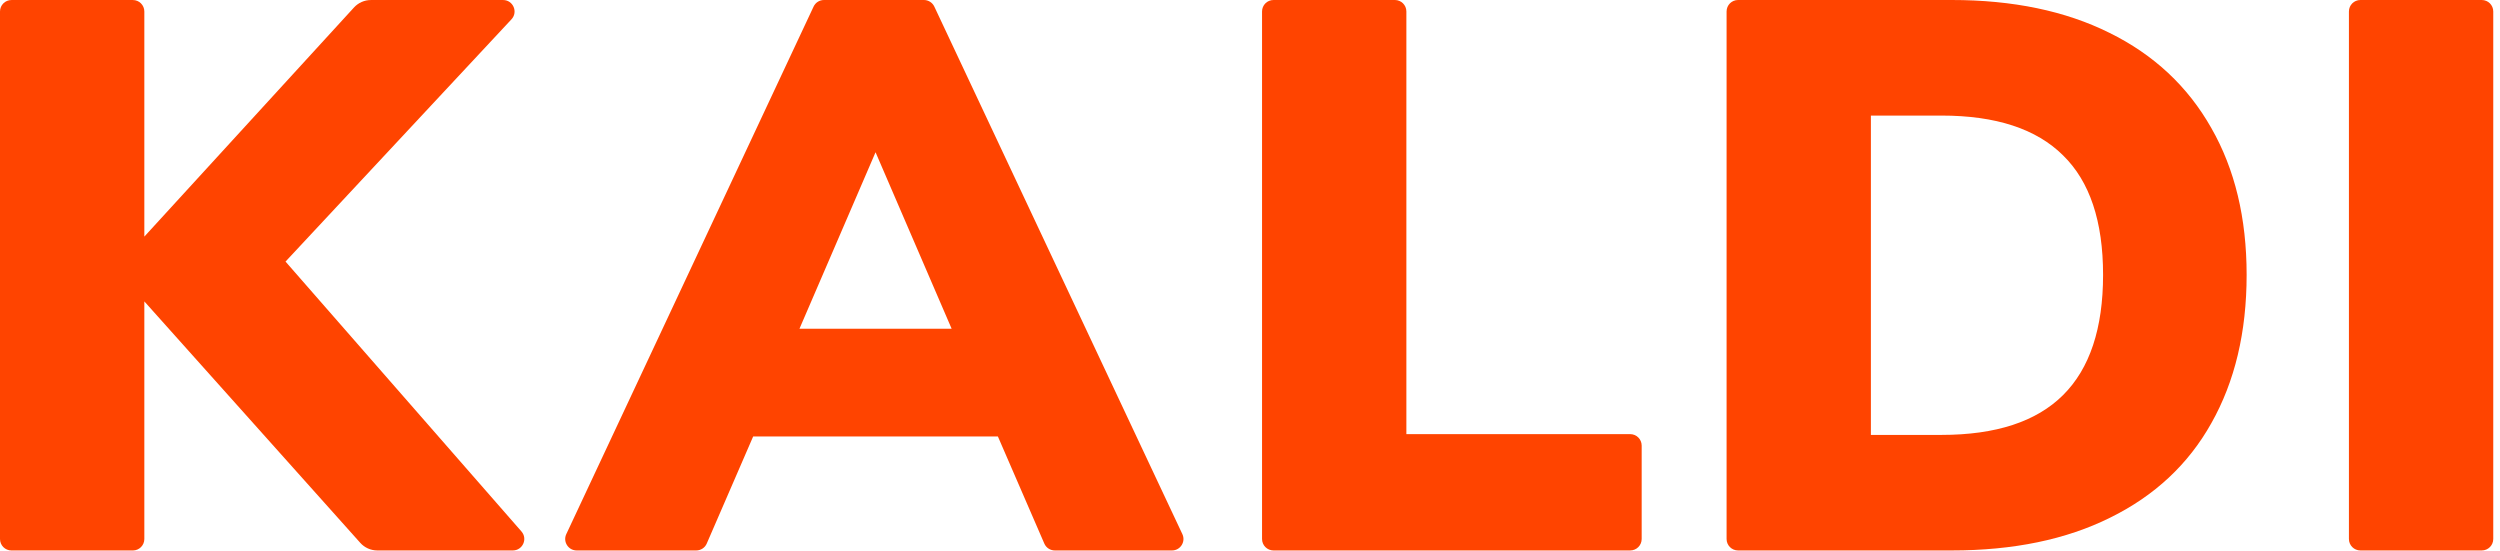
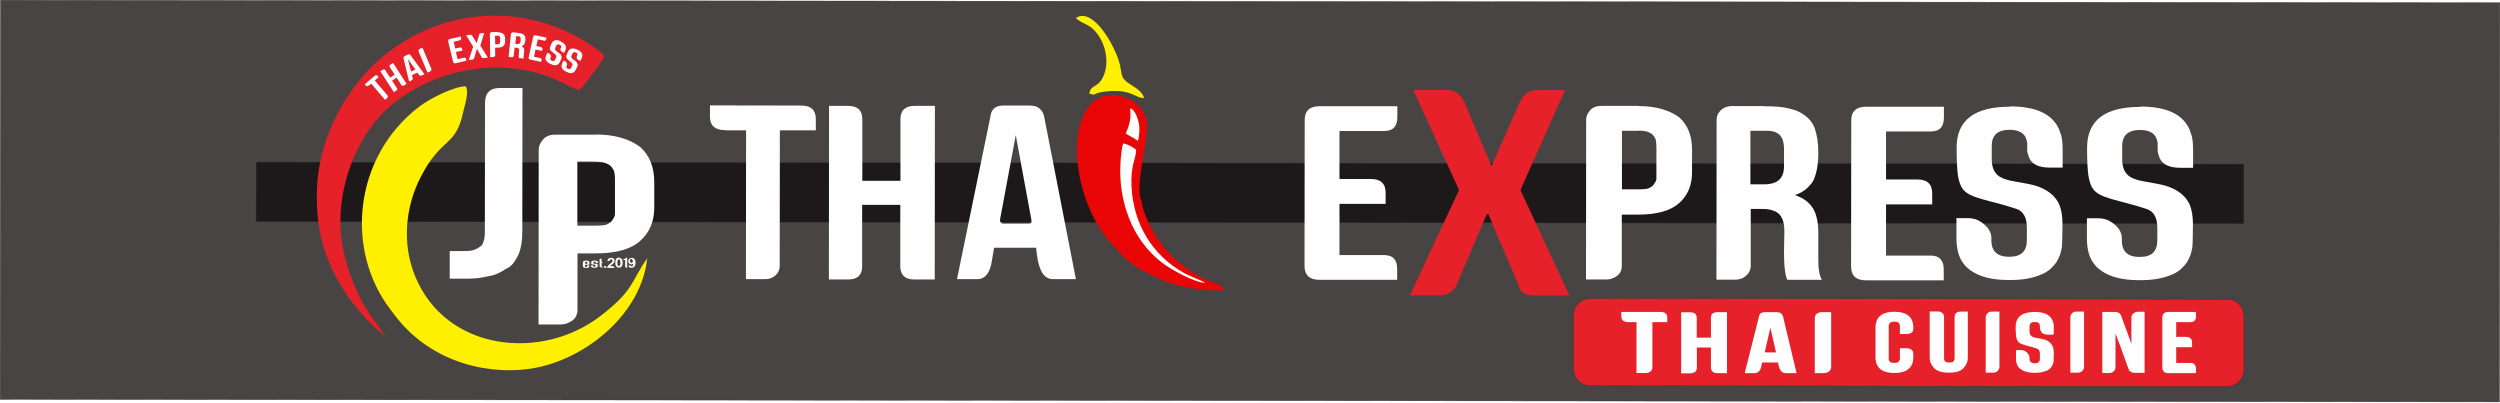
- <svg xmlns="http://www.w3.org/2000/svg" xmlns:xlink="http://www.w3.org/1999/xlink" viewBox="0 0 109 24">
-   <g transform="translate(-1470)">
-     <g style="mix-blend-mode:normal" transform="translate(1470)" fill="#f40">
-       <use xlink:href="#b" style="mix-blend-mode:normal" />
-       <use xlink:href="#c" style="mix-blend-mode:normal" />
-       <use xlink:href="#d" style="mix-blend-mode:normal" />
-       <use xlink:href="#e" style="mix-blend-mode:normal" />
-       <use xlink:href="#f" style="mix-blend-mode:normal" />
+ <svg xmlns="http://www.w3.org/2000/svg" xml:space="preserve" width="47.824in" height="7.692in" version="1.1" style="shape-rendering:geometricPrecision; text-rendering:geometricPrecision; image-rendering:optimizeQuality; fill-rule:evenodd; clip-rule:evenodd" viewBox="0 0 14948 2404">
+   <defs>
+     <style type="text/css">
+    
+     .str0 {stroke:#332C2B;stroke-width:2.171}
+     .fil1 {fill:#1D1819}
+     .fil0 {fill:#474443}
+     .fil2 {fill:#E62129}
+     .fil3 {fill:#FEFEFE}
+     .fil8 {fill:#FFF000}
+     .fil6 {fill:#EA0506}
+     .fil7 {fill:#FEFFFD}
+     .fil5 {fill:#E62129;fill-rule:nonzero}
+     .fil4 {fill:#FEFEFE;fill-rule:nonzero}
+    
+   </style>
+   </defs>
+   <g id="Layer_x0020_1">
+     <polygon class="fil0 str0" points="3,1 14947,16 14945,2403 1,2388 " />
+     <polygon class="fil1 str0" points="1532,969 13416,981 13416,1337 1531,1325 " />
+     <path class="fil2 str0" d="M9509 1784l3807 5c56,0 101,46 101,101l0 320c0,56 -46,101 -101,101l-3807 -5c-56,0 -101,-46 -101,-101l0 -320c0,-56 46,-101 101,-101z" />
+     <g id="_474971544">
+       <path class="fil3" d="M9880 1926l0 271c0,10 -5,19 -13,25 -8,6 -17,8 -27,8l-55 0 0 -304 -47 0c-13,0 -29,-2 -38,-14 -4,-6 -6,-12 -6,-19l0 -28 234 0c22,0 41,8 41,33l0 28 -90 0zm266 153l0 120c0,7 -2,14 -6,20 -8,10 -22,13 -35,13l-53 0 0 -365 53 0c22,0 40,8 40,32l0 120 85 0 0 -121c0,-24 19,-32 40,-32l56 0 0 365 -56 0c-12,0 -26,-2 -34,-13 -4,-6 -6,-13 -6,-20l0 -120 -85 0zm486 88l-96 0 -6 30 0 0c-6,20 -18,34 -40,34l-58 0 85 -338c3,-20 19,-27 37,-27l67 0c19,0 35,7 40,26l0 0 81 339 -64 0c-30,0 -41,-29 -45,-54l-2 -10zm219 64l0 -331c0,-10 5,-18 12,-24 9,-7 20,-10 31,-10l55 0 0 331c0,10 -6,18 -14,24 -9,7 -19,10 -30,10l-55 0zm-265 -274l-34 148 3 0 0 2c1,0 1,0 1,0l62 0c0,0 1,0 1,0l0 -1 -34 -149z" />
+       <path class="fil3" d="M11360 2082l36 0c14,0 30,2 39,15 4,5 5,12 5,18l0 21c0,71 -50,94 -113,94 -64,0 -113,-23 -113,-94l0 -178c0,-71 50,-94 113,-94 64,0 113,23 113,94l0 7c0,6 -1,13 -5,18 -8,12 -25,14 -39,14l-36 0 0 -46c0,-22 -13,-28 -33,-28 -20,0 -34,7 -34,28l0 191c0,22 13,28 33,28 20,0 34,-7 34,-28l0 -60zm313 84c4,-2 8,-5 10,-9 3,-6 4,-12 4,-18l0 -243c0,-22 13,-33 35,-33l44 0 0 273c0,17 -3,35 -14,49 -9,15 -21,28 -39,34 -18,8 -42,9 -61,9 -20,0 -43,-2 -62,-10 -17,-7 -29,-18 -38,-34 -11,-14 -14,-32 -14,-49l0 -273 48 0c9,0 18,2 26,8 8,6 12,15 12,25l0 243c0,6 0,15 4,20 2,4 6,6 10,7l0 0 0 0c3,1 6,2 9,2l12 0c5,0 10,0 14,-2zm200 62l0 -331c0,-9 4,-17 10,-24 7,-7 16,-10 26,-10l46 0 0 331c0,9 -4,17 -11,24 -7,7 -16,10 -25,10l-46 0zm361 -11c-20,9 -42,12 -64,12l-6 0c-27,0 -55,-4 -78,-19 -4,-3 -8,-6 -12,-9l0 0 0 0c-8,-9 -14,-19 -17,-31 -3,-10 -3,-21 -3,-31l0 -46 28 0c11,0 21,2 29,8 13,9 24,21 24,38l0 5c0,11 3,21 14,25 5,2 11,3 16,3l2 0c20,0 30,-8 30,-29l0 -26c0,-14 -3,-28 -18,-33 -9,-3 -19,-6 -29,-9 -13,-4 -27,-7 -40,-11l0 0 0 0c-10,-3 -23,-7 -32,-12 -5,-3 -9,-6 -12,-11 -3,-4 -5,-8 -7,-13l0 0 0 0c-2,-5 -3,-11 -4,-16l0 0 0 0c-1,-8 -2,-16 -2,-24 -1,-11 -1,-23 -1,-34 0,-69 53,-89 114,-89 41,0 88,9 106,50 2,4 3,9 5,14 3,9 3,20 3,30l0 36c0,3 -3,6 -6,6l-26 0c-18,0 -38,-4 -46,-22l0 0 0 0c-2,-5 -4,-11 -5,-17l0 0 0 0c0,-5 0,-10 0,-15 0,-3 -2,-8 -3,-11 -6,-9 -17,-11 -28,-11 -20,0 -31,7 -31,28l0 28c0,15 5,27 19,33 4,2 8,3 13,4 4,1 9,2 13,3 8,1 15,3 23,4l0 0 0 0c9,2 19,4 27,7 19,7 34,19 43,38l0 0 0 0c6,13 7,28 7,42l0 3c0,11 0,21 -1,32 0,3 0,5 0,8 0,1 0,2 0,2 0,0 0,1 0,1 0,2 -1,5 -1,7 -1,4 -2,7 -3,11l0 0 0 0c-2,6 -5,12 -9,17 -3,5 -8,10 -13,14l0 0 0 0c-6,5 -13,9 -20,12zm145 11l0 -331c0,-9 4,-17 10,-24 7,-7 16,-10 26,-10l46 0 0 331c0,9 -4,17 -11,24 -7,7 -16,10 -25,10l-46 0zm293 -171c-1,-2 -1,-4 -2,-6 -2,-6 -4,-11 -6,-17 -5,-13 -10,-27 -15,-40l0 202c0,15 -8,25 -21,31l0 0 0 0c-5,2 -11,3 -16,3l-42 0 0 -359c0,0 0,0 0,-1l0 -5 77 0c15,0 28,6 35,20l0 0 0 0c13,36 26,73 40,109 3,9 7,19 10,28 1,3 2,7 4,10l0 1 0 0c0,1 1,2 1,3 1,3 2,6 3,9 1,3 2,6 4,10l0 -156c0,-15 9,-26 23,-32 5,-2 11,-3 16,-3l40 0 0 5c0,0 0,0 0,1l0 359 -60 0c-16,0 -28,-6 -35,-20l0 0 0 0c-13,-37 -27,-74 -40,-110 -3,-10 -7,-19 -10,-29 -1,-3 -3,-7 -4,-11l0 -1 0 0zm340 -131l0 88 59 0c22,0 36,11 36,34l0 28 -95 0 0 94 86 0c22,0 32,13 32,34l0 27 -165 0c-22,0 -36,-11 -36,-34l0 -298c0,-23 14,-34 36,-34l165 0 0 27c0,21 -10,34 -32,34l-86 0z" />
    </g>
+     <path class="fil4" d="M4336 778c-61,0 -91,-27 -91,-81l0 -67 548 1c56,0 85,27 85,81l0 67 -215 0 -1 809c0,25 -9,44 -26,59 -17,15 -37,22 -58,22l-118 0 1 -890 -124 0z" />
+     <path class="fil4" d="M5155 1225l0 367c0,53 -28,79 -84,79l-115 0 1 -1038 115 0c56,0 84,27 84,80l0 368 228 0 0 -368c0,-53 28,-80 84,-80l122 0 -1 1038 -122 0c-56,0 -84,-27 -84,-79l0 -367 -228 0z" />
+     <path class="fil4" d="M6158 631c46,0 75,22 85,65l190 973 -138 0c-51,0 -83,-49 -95,-146l-5 -42 -251 0 -17 99c-14,60 -42,89 -83,89l-122 0 200 -973c5,-44 31,-65 77,-65l160 0zm-85 180l-94 504c0,10 3,15 8,15 0,5 5,7 16,7l148 0c5,0 11,-2 16,-7l0 -15 -93 -504z" />
+     <g id="_474972576">
+       <path class="fil4" d="M8009 782l0 288 188 0c59,0 88,28 88,83l0 66 -276 0 0 306 267 0c52,0 78,28 78,83l0 65 -465 0c-59,0 -89,-28 -89,-83l1 -872c0,-56 30,-83 89,-83l465 0 0 65c0,56 -26,83 -78,83l-267 0z" />
+       <path class="fil5" d="M9092 603c19,-43 52,-64 101,-64l164 0 -266 597 293 631 -201 0c-62,0 -95,-19 -101,-56l-183 -431 -9 0 -184 431c-25,37 -58,56 -101,55l-175 0 294 -630 -274 -598 201 0c43,0 77,21 101,64l166 391 173 -390z" />
+       <g>
+         <path class="fil4" d="M9797 634c101,0 183,23 244,68 51,46 76,110 76,192l0 137c0,77 -26,138 -77,183 -51,46 -132,69 -244,69l-99 0 0 307c0,27 -10,47 -31,61 -20,14 -41,20 -61,20l-122 0 1 -957c0,-18 8,-36 23,-54 15,-18 38,-27 68,-27l221 0zm0 148l-99 0 0 350 99 0c31,0 52,-2 62,-7 9,-5 17,-9 23,-14 15,-19 22,-32 22,-42l0 -192c0,-19 -2,-35 -6,-48 -10,-18 -20,-30 -31,-34 -15,-9 -38,-14 -69,-14z" />
+         <path class="fil4" d="M10543 635c66,0 114,4 144,11 31,7 53,14 66,21 46,22 78,53 96,95 15,42 23,91 23,148l0 7c0,66 -10,120 -29,161 -8,15 -19,28 -32,41 -12,13 -26,22 -39,30 -13,7 -25,12 -36,16l0 3c1,0 6,2 16,6 45,18 78,48 97,88 15,33 23,75 23,125l0 172c0,51 7,89 21,113l0 1 -206 0c-2,-2 -5,-11 -9,-25 -8,-33 -11,-80 -11,-140 0,-10 1,-52 2,-127 0,-61 -18,-100 -54,-117 -17,-7 -30,-11 -40,-12 -8,-2 -25,-3 -51,-3l-56 0c0,0 0,0 0,1l0 340c0,26 -13,49 -40,68 -15,9 -33,14 -52,14l-113 0c0,0 0,0 0,0l1 -955c0,-30 15,-55 44,-72 13,-7 30,-11 51,-11l186 0zm-77 148l0 319 82 0c56,0 92,-17 108,-52 8,-15 11,-36 11,-62l0 -96c0,-47 -12,-79 -37,-94 -16,-11 -37,-16 -64,-16l-99 0z" />
+         <path class="fil4" d="M11277 785l0 288 188 0c59,0 88,28 88,83l0 66 -276 0 0 306 267 0c52,0 78,28 78,83l0 65 -465 0c-59,0 -89,-28 -89,-83l1 -872c0,-56 30,-83 89,-83l465 0 0 65c0,56 -26,83 -78,83l-267 0z" />
+         <path class="fil4" d="M12018 636c156,0 254,46 294,138 4,10 8,23 13,38 5,20 8,48 8,84l0 105c0,0 -1,1 -2,1l-76 0c-63,0 -103,-19 -121,-56 -7,-17 -12,-32 -13,-46 0,-22 0,-37 0,-43 0,-10 -4,-23 -11,-39 -16,-28 -48,-42 -94,-42 -71,0 -107,32 -107,96l0 81c0,56 21,94 64,112 9,4 22,8 39,13 17,4 53,10 107,20 32,6 57,13 77,21 57,23 95,57 116,102 13,30 20,69 20,117l0 9c-1,83 -2,124 -3,124 0,9 -4,25 -11,51 -8,19 -15,35 -24,48 -6,9 -17,22 -34,38 -21,17 -39,28 -55,33 -50,22 -110,33 -182,33l-17 0c-92,0 -165,-18 -219,-54 -8,-5 -18,-14 -32,-26 -23,-25 -39,-53 -47,-85 -6,-23 -10,-51 -10,-85l0 -120 67 0c30,0 56,7 78,22 43,28 64,61 64,98l0 14c0,45 17,74 51,88 15,6 33,9 53,9l5 0c69,0 103,-33 103,-99l0 -75c0,-59 -20,-97 -62,-112 -45,-15 -112,-34 -201,-57 -42,-12 -72,-23 -90,-35 -14,-9 -24,-18 -31,-28 -6,-8 -12,-19 -17,-34 -4,-12 -8,-27 -11,-45 -5,-35 -8,-91 -8,-167 0,-164 106,-245 318,-245z" />
+         <path class="fil4" d="M12798 637c156,0 254,46 294,138 4,10 8,23 13,38 5,20 8,48 8,84l0 105c0,0 -1,1 -2,1l-76 0c-63,0 -103,-19 -121,-56 -7,-17 -12,-32 -13,-46 0,-22 0,-37 0,-43 0,-10 -4,-23 -11,-39 -16,-28 -48,-42 -94,-42 -71,0 -107,32 -107,96l0 81c0,56 21,94 64,112 9,4 22,8 39,13 17,4 53,10 107,20 32,6 57,13 77,21 57,23 95,57 116,102 13,30 20,69 20,117l0 9c-1,83 -2,124 -3,124 0,9 -4,25 -11,51 -8,19 -15,35 -24,48 -6,9 -17,22 -34,38 -21,17 -39,28 -55,33 -50,22 -110,33 -182,33l-17 0c-92,0 -165,-18 -219,-54 -8,-5 -18,-14 -32,-26 -23,-25 -39,-53 -47,-85 -6,-23 -10,-51 -10,-85l0 -120 67 0c30,0 56,7 78,22 43,28 64,61 64,98l0 14c0,45 17,74 51,88 15,6 33,9 53,9l5 0c69,0 103,-33 103,-99l0 -75c0,-59 -20,-97 -62,-112 -45,-15 -112,-34 -201,-57 -42,-12 -72,-23 -90,-35 -14,-9 -24,-18 -31,-28 -6,-8 -12,-19 -17,-34 -4,-12 -8,-27 -11,-45 -5,-35 -8,-91 -8,-167 0,-164 106,-245 318,-245z" />
+       </g>
+     </g>
+     <path class="fil6" d="M6826 1205c5,61 63,180 111,245 31,42 66,80 108,115 30,25 110,85 143,94 21,13 44,23 66,31 25,10 53,14 63,36l-9 11c-25,-3 -74,0 -121,-6 -43,-5 -78,-10 -122,-20 -43,-10 -82,-22 -125,-40 -24,-10 -119,-61 -129,-63l-90 -68c-7,-14 -73,-77 -90,-99 -27,-34 -51,-69 -71,-103 -102,-172 -173,-471 -72,-668 94,-185 368,-91 371,78 2,121 -76,363 -33,455z" />
+     <path class="fil7" d="M7205 1691c-60,-1 -202,-77 -263,-125 -179,-141 -253,-370 -243,-582 2,-32 5,-95 17,-127 29,7 50,17 77,38 1,54 -35,88 -27,228 12,212 121,404 317,511 41,22 88,37 122,56z" />
+     <path class="fil8" d="M6840 586c-49,4 -77,-61 -244,-37 -64,9 -43,27 -83,9l4 -14c6,-11 -3,-3 12,-18 18,-18 50,-19 73,-81 28,-75 10,-173 -38,-239 -50,-68 -81,-54 -132,-98 103,-71 238,170 264,278 4,18 11,65 16,74 23,48 112,63 129,127z" />
+     <path class="fil7" d="M6804 843c-29,-22 -50,-29 -73,-45 44,-97 22,-131 28,-151 33,14 46,71 51,93 5,24 3,72 -6,103z" />
+     <g id="_474976800">
+       <g>
+         <path class="fil4" d="M2689 1667l0 -166 80 0c33,0 55,-2 65,-7 16,-5 33,-15 49,-30 10,-20 16,-43 16,-68l1 -779c0,-61 29,-91 88,-91l136 0 -1 855c0,61 -8,108 -24,143 -22,46 -46,73 -73,83 -37,25 -71,40 -104,44 -22,5 -44,9 -65,12 -21,2 -40,3 -56,3l-113 0z" />
+         <path class="fil4" d="M3561 804c111,0 200,25 267,75 56,50 84,120 84,210l0 150c0,85 -28,151 -84,201 -55,50 -144,75 -267,75l-108 0 0 336c0,29 -11,52 -33,67 -22,15 -45,22 -67,22l-133 0 1 -1046c0,-19 8,-39 25,-59 17,-20 42,-30 74,-30l242 0zm0 162l-109 0 0 383 108 0c34,0 57,-2 68,-7 10,-5 19,-10 25,-15 16,-20 24,-35 24,-45l0 -210c0,-20 -2,-38 -7,-53 -11,-20 -22,-32 -34,-37 -16,-10 -41,-15 -75,-15z" />
+       </g>
+       <path class="fil2" d="M1894 1166c0,206 39,355 132,521 66,118 189,261 278,323l-97 -137c-96,-148 -172,-358 -172,-543 0,-277 121,-523 259,-659 228,-226 617,-331 952,-225 89,28 140,65 214,94 30,-20 60,-71 83,-100 18,-22 64,-82 71,-107 -61,-60 -182,-129 -275,-166 -398,-158 -841,-55 -1135,251 -153,159 -309,430 -310,749z" />
+       <path class="fil8" d="M2362 1887l-28 -37c-275,-361 -216,-916 172,-1212 65,-50 212,-123 279,-122 21,37 -6,110 -13,143 -47,230 -129,149 -259,404 -85,167 -113,386 -32,586 186,455 758,509 1107,242 207,-158 185,-211 282,-347 -34,325 -353,594 -667,655 -256,49 -617,-18 -841,-312z" />
+       <g>
+         <path class="fil4" d="M2204 511c-7,6 -12,5 -17,0l-6 -7 60 -51c6,-5 12,-5 17,1l6 7 -23 20 75 88c2,3 3,6 3,9 -1,3 -2,6 -4,8l-13 11 -82 -97 -14 11zm140 -29l29 44c4,6 3,12 -4,16l-14 9 -81 -125 14 -9c7,-4 12,-3 16,3l29 44 27 -18 -29 -44c-4,-6 -3,-12 4,-16l15 -10 81 125 -15 10c-7,4 -12,3 -16,-3l-29 -44 -27 18zm95 -156c6,-3 11,-2 15,3l84 115 -18 8c-7,3 -14,-1 -21,-13l-3 -5 -33 15 4 14c2,9 0,14 -5,17l-16 7 -33 -138c-2,-6 0,-10 6,-13l21 -10zm0 28l18 71c1,1 1,2 2,1 0,1 1,1 3,0l19 -9c1,0 1,-1 2,-2l-1 -2 -43 -60zm117 80l-53 -126c-1,-3 -1,-6 0,-9 1,-3 4,-5 7,-7l16 -7 53 126c1,3 1,6 0,9 -1,3 -4,5 -7,7l-16 7z" />
+         <path class="fil4" d="M2713 250l9 40 26 -6c8,-2 13,1 15,9l2 9 -39 9 10 43 37 -9c7,-2 12,1 14,9l2 9 -65 15c-8,2 -13,-1 -15,-9l-29 -121c-2,-8 1,-13 10,-15l65 -15 2 9c2,8 -1,12 -8,14l-37 9z" />
+         <path class="fil4" d="M2864 208c2,-5 5,-9 11,-9l20 -2 -23 76 45 71 -24 3c-7,1 -12,-1 -13,-5l-28 -49 -1 0 -16 55c-2,5 -6,8 -11,8l-21 3 26 -80 -42 -68 24 -3c5,-1 10,1 13,6l26 44 15 -49z" />
+         <path class="fil4" d="M2974 193c15,0 26,3 35,9 7,6 11,16 11,27l0 20c0,11 -3,20 -11,26 -7,7 -19,10 -35,10l-14 0 1 44c0,4 -1,7 -4,9 -3,2 -6,3 -9,3l-17 0 -2 -137c0,-3 1,-5 3,-8 2,-3 5,-4 10,-4l32 -1zm0 21l-14 0 1 50 14 0c4,0 7,0 9,-1 1,-1 2,-1 3,-2 2,-3 3,-5 3,-6l0 -28c0,-3 0,-5 -1,-7 -1,-3 -3,-4 -5,-5 -2,-1 -5,-2 -10,-2z" />
+         <path class="fil4" d="M3099 197c9,1 16,2 20,4 4,1 7,3 9,4 6,4 10,9 12,15 2,6 2,13 1,21l0 1c-1,9 -3,17 -7,23 -1,2 -3,4 -5,5 -2,2 -4,3 -6,4 -2,1 -4,1 -5,2l0 0c0,0 1,0 2,1 6,3 10,8 13,14 2,5 2,11 1,18l-3 25c-1,7 0,13 1,16l0 0 -29 -3c0,0 -1,-2 -1,-4 -1,-5 0,-12 0,-20 0,-1 1,-7 2,-18 1,-9 -1,-14 -6,-17 -2,-1 -4,-2 -6,-2 -1,0 -3,-1 -7,-1l-8 -1c0,0 0,0 0,0l-5 48c0,4 -3,7 -7,9 -2,1 -5,1 -8,1l-16 -2c0,0 0,0 0,0l14 -136c0,-4 3,-8 7,-10 2,-1 4,-1 7,-1l26 3zm-13 20l-5 45 12 1c8,1 13,-1 16,-6 1,-2 2,-5 3,-9l1 -14c1,-7 -1,-11 -4,-14 -2,-2 -5,-3 -9,-3l-14 -1z" />
+         <path class="fil4" d="M3216 235l-9 40 26 6c8,2 12,7 10,14l-2 9 -39 -8 -9 43 37 8c7,2 10,6 8,14l-2 9 -65 -14c-8,-2 -12,-7 -10,-14l27 -122c2,-8 7,-11 15,-9l65 14 -2 9c-2,8 -6,11 -13,9l-37 -8z" />
+         <path class="fil4" d="M3354 249c20,9 30,21 30,36 0,2 0,3 -1,6 0,3 -2,7 -4,11l-6 14c0,0 0,0 0,0l-10 -5c-8,-4 -12,-9 -12,-14 0,-3 0,-5 1,-7 1,-3 2,-5 3,-6 1,-1 1,-3 1,-6 0,-5 -4,-8 -10,-11 -9,-4 -16,-2 -20,6l-5 11c-3,7 -3,14 2,18 1,1 2,2 4,4 2,2 6,5 13,9 4,3 7,5 9,7 6,6 9,13 9,20 0,5 -2,10 -4,16l-1 1c-5,11 -8,16 -8,16 -1,1 -2,3 -4,6 -2,2 -4,4 -6,5 -1,1 -4,2 -7,3 -4,1 -7,1 -9,1 -8,0 -16,-2 -26,-7l-2 -1c-12,-6 -20,-12 -25,-20 -1,-1 -2,-3 -3,-5 -2,-5 -2,-9 -1,-14 1,-3 2,-7 4,-12l7 -16 9 4c4,2 7,4 9,7 4,6 5,12 2,17l-1 2c-3,6 -2,11 1,14 2,2 4,3 6,4l1 0c9,4 15,2 19,-7l5 -10c4,-8 3,-14 -1,-18 -5,-5 -13,-11 -23,-19 -5,-4 -8,-7 -10,-10 -1,-2 -2,-4 -2,-5 0,-1 0,-3 0,-5 0,-2 1,-4 1,-7 1,-5 4,-12 9,-22 10,-21 28,-26 56,-13z" />
+         <path class="fil4" d="M3453 297c20,10 30,22 29,36 0,2 0,3 -1,6 -1,3 -2,7 -4,11l-7 14c0,0 0,0 0,0l-10 -5c-8,-4 -12,-9 -12,-15 0,-3 1,-5 1,-7 1,-3 2,-5 3,-6 1,-1 1,-3 1,-6 0,-5 -4,-8 -10,-11 -9,-4 -16,-2 -20,6l-5 10c-4,7 -3,13 1,18 1,1 2,2 4,4 2,2 6,5 13,9 4,3 7,5 9,8 6,6 9,13 9,20 0,5 -2,10 -5,16l-1 1c-5,11 -8,16 -8,16 -1,1 -2,3 -5,6 -2,2 -4,4 -6,5 -1,1 -4,2 -7,3 -4,1 -7,1 -9,1 -8,0 -16,-3 -25,-7l-2 -1c-12,-6 -20,-13 -25,-20 -1,-1 -1,-3 -2,-5 -1,-5 -2,-9 -1,-14 1,-3 2,-7 4,-12l7 -16 9 4c4,2 7,4 9,8 4,6 5,12 2,17l-1 2c-3,6 -2,11 1,14 2,2 4,3 6,4l1 0c9,4 15,2 19,-6l5 -10c4,-8 3,-14 -1,-18 -5,-5 -12,-11 -22,-20 -5,-4 -8,-7 -9,-10 -1,-2 -2,-4 -2,-5 0,-1 0,-3 0,-5 0,-2 1,-4 1,-6 2,-5 5,-12 9,-22 10,-21 29,-25 56,-12z" />
+       </g>
+     </g>
+     <path class="fil4" d="M3499 1569l0 8 13 0 0 -8c0,-3 -2,-4 -7,-4 -4,0 -6,1 -6,4zm26 0l0 9c0,1 -1,3 -2,4 -1,1 -2,1 -4,1l-21 0 0 9c0,3 2,4 6,4 5,0 7,-1 7,-4l0 -5 13 0 0 5c0,7 -7,10 -20,10 -6,0 -11,-1 -14,-3 -3,-2 -5,-4 -5,-8l0 -22c0,-3 2,-6 5,-8 3,-2 8,-3 14,-3 13,0 20,4 20,11zm49 15l0 7c0,7 -7,10 -20,10 -13,0 -20,-3 -20,-10l0 -5 5 0c2,0 4,0 5,1 2,1 3,2 3,4l0 0c0,3 2,4 7,4 4,0 7,-1 7,-4l0 -3c0,-2 -1,-4 -4,-5 -3,-1 -6,-1 -9,-1 -3,0 -6,-1 -9,-2 -3,-1 -4,-3 -4,-5l0 -7c0,-7 7,-10 20,-10 13,0 20,3 20,10l0 5 -5 0c-2,0 -5,0 -6,-1 -2,-1 -2,-2 -2,-4l0 0c0,-3 -2,-4 -7,-4 -4,0 -7,1 -7,4l0 3c0,3 1,4 4,5 3,1 6,1 9,1 3,0 6,1 9,1 3,1 4,2 4,5zm10 -32c0,-2 1,-3 2,-4 1,-1 3,-1 4,-1l7 0 0 19 6 0 0 3c0,2 -1,2 -3,2l-3 0 0 20c0,1 1,2 2,3 1,1 3,1 5,1l0 5c-5,0 -9,-1 -13,-2 -4,-1 -6,-4 -6,-8l0 -39zm32 39l9 0c0,0 0,0 0,0l0 8c0,1 -1,2 -2,2 0,0 -1,0 -1,0l-10 0c0,0 0,0 0,0l0 -8c0,-1 1,-2 2,-3 0,0 1,0 1,0zm37 -50l1 0c6,0 11,2 15,5 4,3 6,7 6,12 0,7 -4,14 -12,20 -1,1 -4,3 -7,6 -3,2 -5,4 -6,6 0,0 0,1 -1,1l15 0c3,0 5,1 7,3 2,2 3,4 3,7l0 1c0,0 0,0 0,0l-44 0 0 0c0,-2 1,-3 1,-5 1,-3 2,-5 3,-6 1,-2 3,-4 5,-6 3,-3 7,-7 14,-12 4,-4 7,-6 8,-8 1,-2 2,-4 2,-6 0,-4 -2,-7 -6,-8 -1,0 -2,0 -3,0l-1 0c-3,0 -5,1 -7,3 -1,1 -1,2 -1,3 0,2 -1,3 -1,4 0,0 0,0 -1,0l-11 0 0 0c0,-3 1,-5 1,-6 1,-2 1,-4 2,-5 3,-5 9,-8 18,-8zm48 0c10,0 17,5 20,14 2,5 2,10 2,16l0 1c0,9 -2,16 -6,21 -4,5 -9,7 -16,7 -9,0 -16,-4 -19,-12 -2,-4 -3,-10 -3,-16l0 -2c0,-16 5,-26 14,-29 2,-1 5,-1 8,-1zm-10 30l0 2c0,7 1,12 3,15 2,2 4,3 6,3 4,0 7,-3 9,-9 1,-3 1,-6 1,-10l0 -1c0,-10 -2,-17 -5,-19 -1,-1 -3,-1 -4,-1 -5,0 -8,4 -9,11 0,3 -1,6 -1,9zm59 -30l0 0c0,0 0,0 0,0l0 60c0,0 0,0 0,0l-2 0c-3,0 -6,-1 -8,-3 -2,-1 -2,-3 -2,-5l0 -38 -10 0c0,0 0,0 0,0l0 -7 0 0c4,0 6,0 8,-1 1,0 2,-1 3,-2 2,-1 3,-2 4,-3 1,-1 3,-1 4,-2 1,0 3,0 4,0zm26 0c7,0 13,3 18,8 4,5 6,12 6,22 0,11 -3,19 -8,24 -4,4 -10,6 -17,6 -7,0 -12,-2 -15,-7 -1,-1 -1,-2 -2,-4 -1,-2 -1,-3 -1,-4l0 0c2,0 4,0 4,0 3,0 6,1 9,3 0,0 1,1 2,1 1,1 3,2 5,2 3,0 5,-1 7,-4 0,0 1,-1 1,-2 0,-1 1,-2 1,-4 0,-1 1,-3 1,-6 0,0 0,0 0,0 -3,3 -7,5 -12,5l0 0c-6,0 -10,-2 -14,-6 -3,-3 -5,-8 -5,-13 0,-7 3,-13 9,-17 4,-2 8,-3 12,-3zm-9 19l0 1c0,5 2,9 6,10 1,0 2,0 3,0l0 0c1,0 3,0 4,-1 3,-2 4,-5 4,-9 0,-5 -2,-9 -6,-11 -1,-1 -2,-1 -4,-1 -3,0 -5,1 -7,3 -1,2 -2,4 -2,7z" />
  </g>
-   <defs>
-     <path id="b" d="M22.735 23.171c.283.323.053.829-.376.829h-5.907c-.285 0-.556-.121-.745-.333l-9.414-10.526v10.36c0 .276-.224.5-.5.5h-5.293c-.276 0-.5-.224-.5-.5v-23c0-.276.224-.5.5-.5h5.293c.276 0 .5.224.5.5v9.815l9.141-9.99c.19-.207.457-.325.738-.325h5.762c.437 0 .664.521.366.841l-9.851 10.563 10.287 11.767z" />
-     <path id="c" d="M45.991 24c-.199 0-.38-.118-.459-.301l-2.024-4.669h-10.67l-2.024 4.669c-.079.183-.259.301-.459.301h-5.212c-.366 0-.608-.381-.453-.712l10.782-23c.082-.176.259-.288.453-.288h4.358c.194 0 .37.112.453.287l10.815 23c.156.332-.086.713-.452.713h-5.108zm-11.135-9.668h6.635l-3.317-7.694-3.317 7.694z" />
-     <path id="d" d="M55.525 24c-.276 0-.5-.224-.5-.5v-23c0-.276.224-.5.5-.5h5.293c.276 0 .5.224.5.5v18.428h9.759c.276 0 .5.224.5.5v4.072c0 .276-.224.5-.5.5h-15.552z" />
-     <path id="e" d="M75.279.5c0-.276.224-.5.5-.5h9.315c2.667 0 4.959.477 6.874 1.43 1.938.953 3.42 2.338 4.446 4.153 1.026 1.793 1.539 3.926 1.539 6.4 0 2.496-.513 4.652-1.539 6.468-1.003 1.793-2.474 3.166-4.412 4.119-1.915.953-4.218 1.43-6.908 1.43h-9.315c-.276 0-.5-.224-.5-.5v-23zm9.37 18.462c2.371 0 4.138-.579 5.301-1.736 1.163-1.157 1.744-2.905 1.744-5.242 0-2.338-.581-4.074-1.744-5.209-1.163-1.157-2.93-1.736-5.301-1.736h-3.078v13.923h3.078z" />
-     <path id="f" d="M102.913 24c-.276 0-.5-.224-.5-.5v-23c0-.276.224-.5.5-.5h5.293c.276 0 .5.224.5.5v23c0 .276-.224.5-.5.5h-5.293z" />
-   </defs>
</svg>
